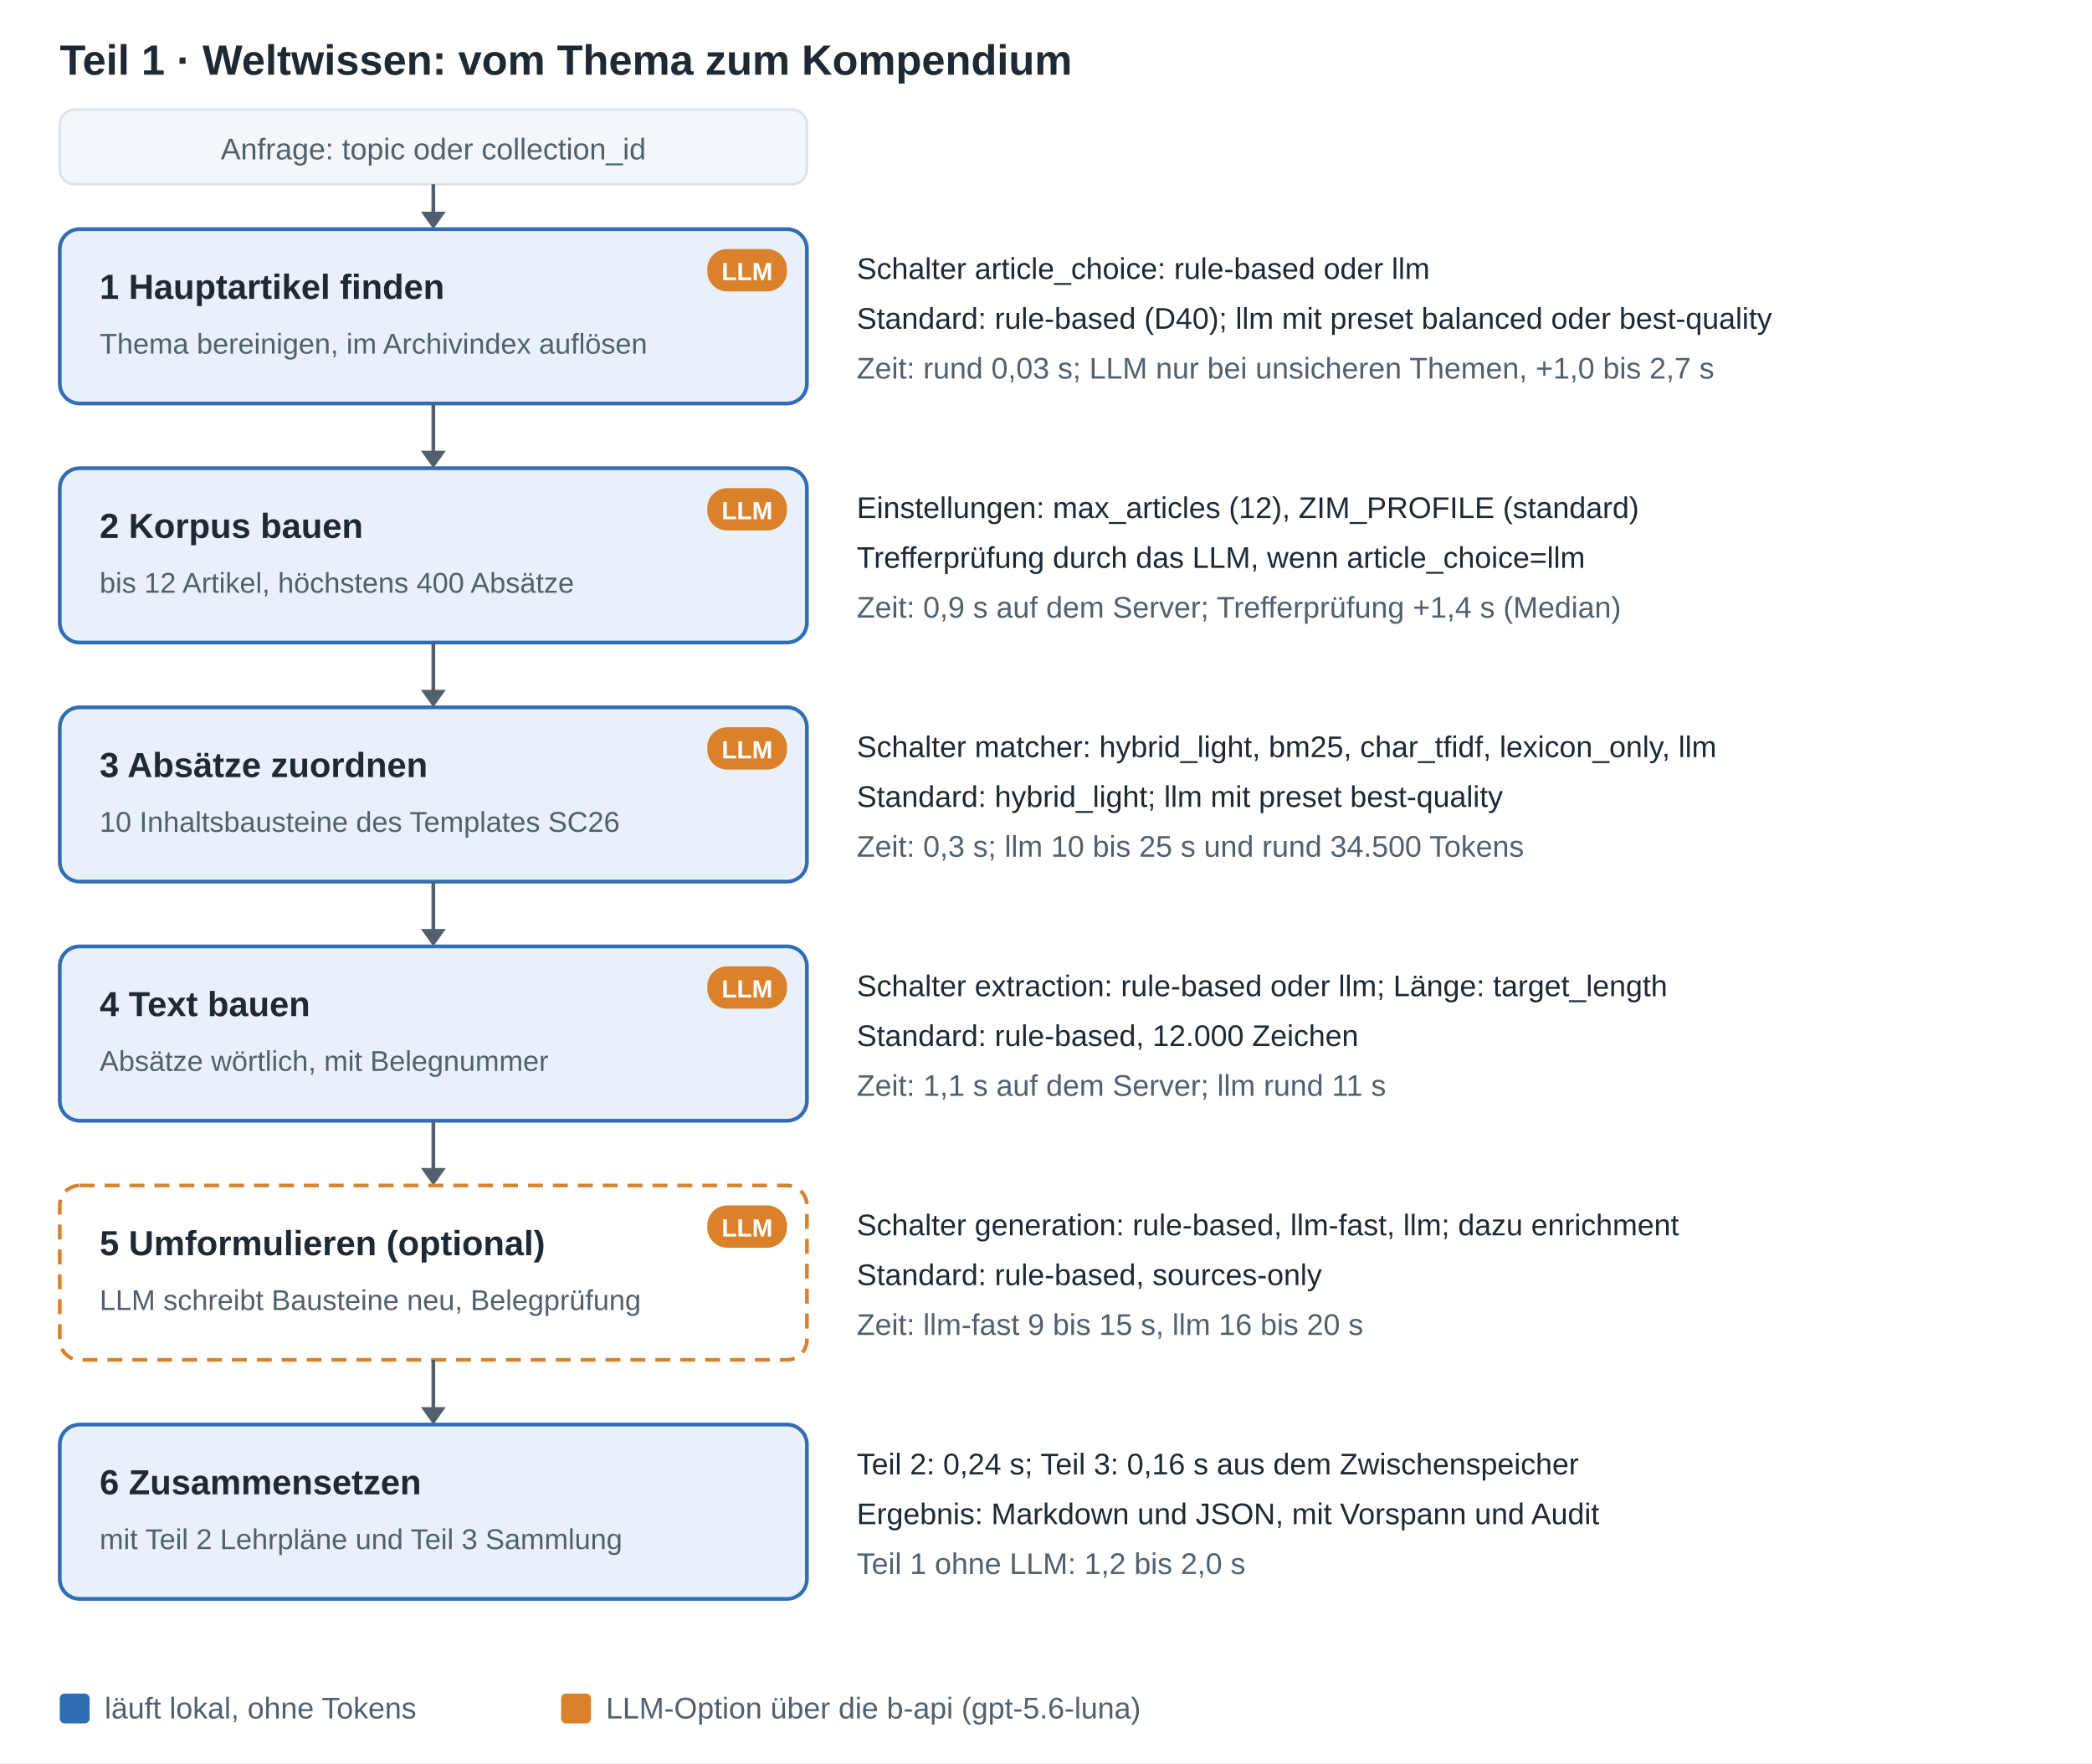
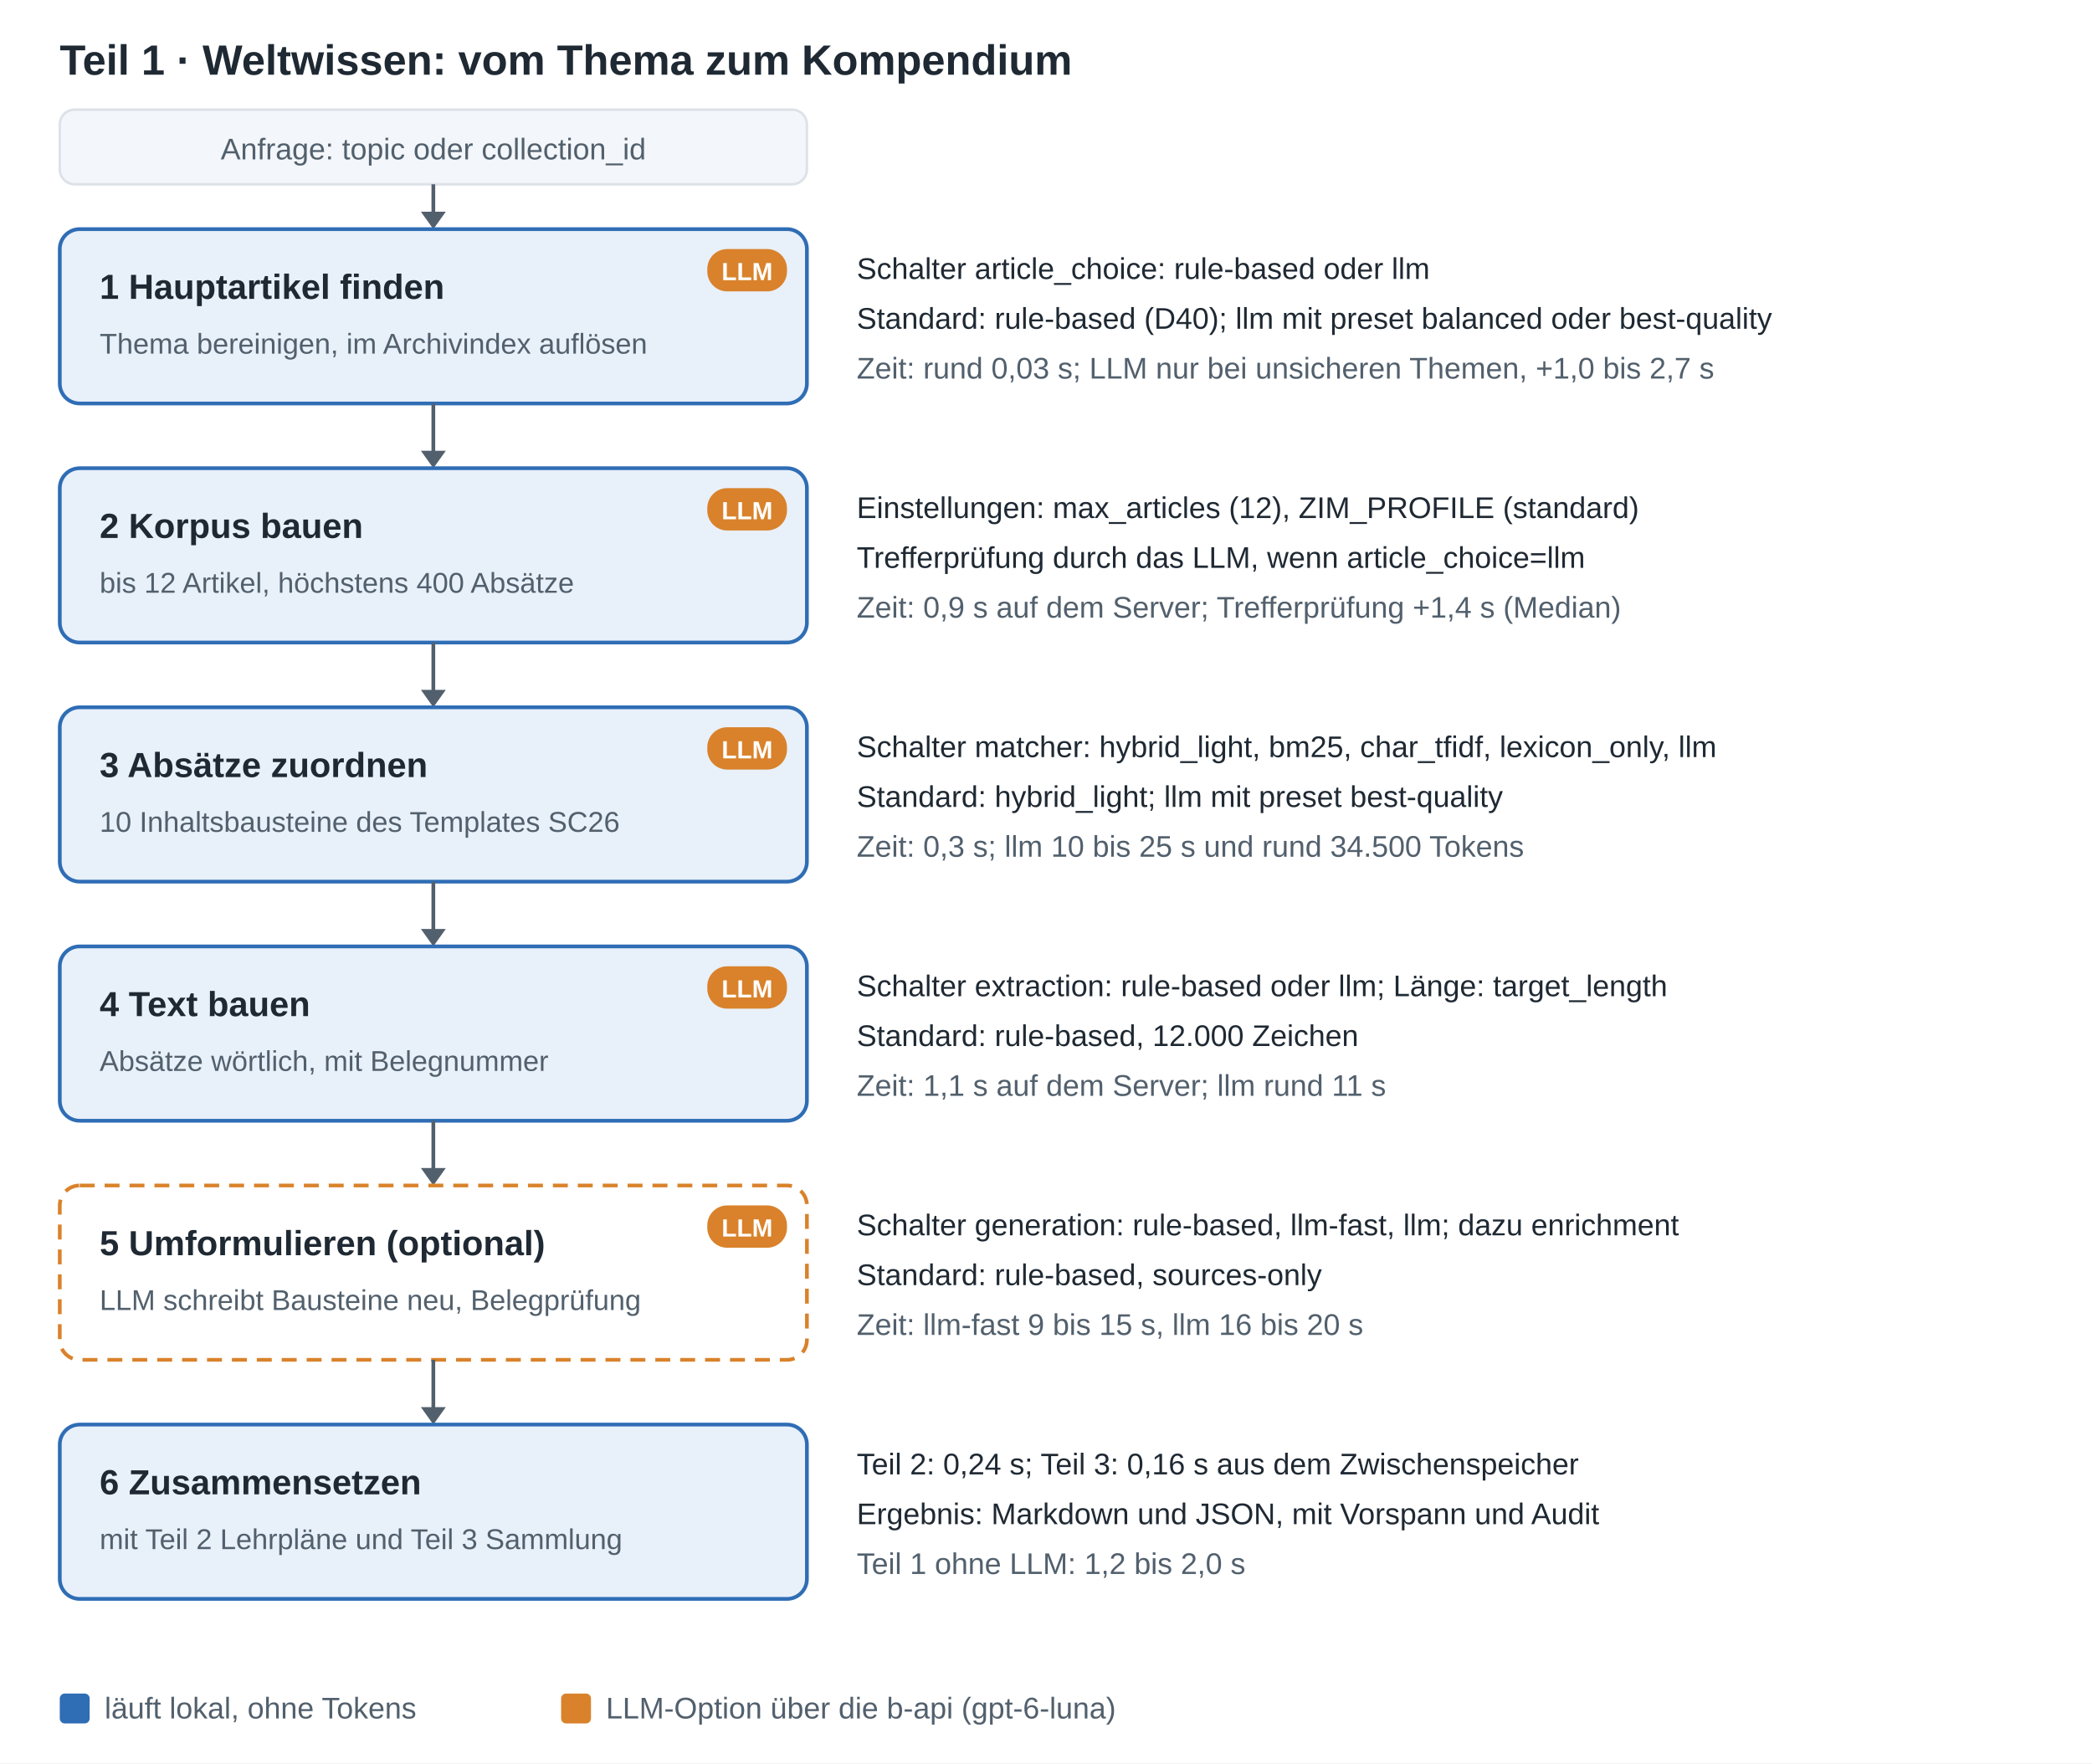
<svg xmlns="http://www.w3.org/2000/svg" width="840" height="708" viewBox="0 0 840 708" font-family="Segoe UI, Helvetica Neue, Arial, sans-serif" role="img" aria-label="Ablauf von Teil 1 mit Schaltern, Standardwerten und Zeiten">
  <rect width="840" height="708" fill="#ffffff" />
  <text x="24.0" y="30.0" font-size="17" fill="#1f2933" text-anchor="start" font-weight="600">Teil 1 · Weltwissen: vom Thema zum Kompendium</text>
  <rect x="24.0" y="44.0" width="300.0" height="30.0" rx="6" fill="#f3f6fa" stroke="#dde2e8" stroke-width="1" />
  <text x="174.0" y="64.0" font-size="12" fill="#52606d" text-anchor="middle" font-weight="normal">Anfrage: topic oder collection_id</text>
  <line x1="174.0" y1="74.0" x2="174.0" y2="86.0" stroke="#52606d" stroke-width="1.5" />
  <polygon points="169.0,85.0 179.0,85.0 174.0,92.0" fill="#52606d" />
  <rect x="24.0" y="92.0" width="300.0" height="70.0" rx="8" fill="#e8f0fa" stroke="#2f6db5" stroke-width="1.5" />
  <text x="40.0" y="120.0" font-size="14" fill="#1f2933" text-anchor="start" font-weight="600">1  Hauptartikel finden</text>
  <text x="40.0" y="142.0" font-size="11.5" fill="#52606d" text-anchor="start" font-weight="normal">Thema bereinigen, im Archivindex auflösen</text>
  <rect x="284.0" y="100.0" width="32.0" height="17.0" rx="8" fill="#d9822b" stroke="none" stroke-width="1" />
  <text x="300.0" y="112.5" font-size="10" fill="#ffffff" text-anchor="middle" font-weight="600">LLM</text>
  <text x="344.0" y="112.0" font-size="12" fill="#1f2933" text-anchor="start" font-weight="normal">Schalter article_choice: rule-based oder llm</text>
  <text x="344.0" y="132.0" font-size="12" fill="#1f2933" text-anchor="start" font-weight="normal">Standard: rule-based (D40); llm mit preset balanced oder best-quality</text>
  <text x="344.0" y="152.0" font-size="12" fill="#52606d" text-anchor="start" font-weight="normal">Zeit: rund 0,03 s; LLM nur bei unsicheren Themen, +1,0 bis 2,7 s</text>
  <line x1="174.0" y1="162.0" x2="174.0" y2="182.0" stroke="#52606d" stroke-width="1.5" />
  <polygon points="169.0,181.0 179.0,181.0 174.0,188.0" fill="#52606d" />
  <rect x="24.0" y="188.0" width="300.0" height="70.0" rx="8" fill="#e8f0fa" stroke="#2f6db5" stroke-width="1.5" />
  <text x="40.0" y="216.0" font-size="14" fill="#1f2933" text-anchor="start" font-weight="600">2  Korpus bauen</text>
  <text x="40.0" y="238.0" font-size="11.5" fill="#52606d" text-anchor="start" font-weight="normal">bis 12 Artikel, höchstens 400 Absätze</text>
  <rect x="284.0" y="196.0" width="32.0" height="17.0" rx="8" fill="#d9822b" stroke="none" stroke-width="1" />
  <text x="300.0" y="208.5" font-size="10" fill="#ffffff" text-anchor="middle" font-weight="600">LLM</text>
  <text x="344.0" y="208.0" font-size="12" fill="#1f2933" text-anchor="start" font-weight="normal">Einstellungen: max_articles (12), ZIM_PROFILE (standard)</text>
  <text x="344.0" y="228.0" font-size="12" fill="#1f2933" text-anchor="start" font-weight="normal">Trefferprüfung durch das LLM, wenn article_choice=llm</text>
  <text x="344.0" y="248.0" font-size="12" fill="#52606d" text-anchor="start" font-weight="normal">Zeit: 0,9 s auf dem Server; Trefferprüfung +1,4 s (Median)</text>
  <line x1="174.0" y1="258.0" x2="174.0" y2="278.0" stroke="#52606d" stroke-width="1.5" />
  <polygon points="169.0,277.0 179.0,277.0 174.0,284.0" fill="#52606d" />
  <rect x="24.0" y="284.0" width="300.0" height="70.0" rx="8" fill="#e8f0fa" stroke="#2f6db5" stroke-width="1.5" />
  <text x="40.0" y="312.0" font-size="14" fill="#1f2933" text-anchor="start" font-weight="600">3  Absätze zuordnen</text>
  <text x="40.0" y="334.0" font-size="11.5" fill="#52606d" text-anchor="start" font-weight="normal">10 Inhaltsbausteine des Templates SC26</text>
  <rect x="284.0" y="292.0" width="32.0" height="17.0" rx="8" fill="#d9822b" stroke="none" stroke-width="1" />
  <text x="300.0" y="304.5" font-size="10" fill="#ffffff" text-anchor="middle" font-weight="600">LLM</text>
  <text x="344.0" y="304.0" font-size="12" fill="#1f2933" text-anchor="start" font-weight="normal">Schalter matcher: hybrid_light, bm25, char_tfidf, lexicon_only, llm</text>
  <text x="344.0" y="324.0" font-size="12" fill="#1f2933" text-anchor="start" font-weight="normal">Standard: hybrid_light; llm mit preset best-quality</text>
  <text x="344.0" y="344.0" font-size="12" fill="#52606d" text-anchor="start" font-weight="normal">Zeit: 0,3 s; llm 10 bis 25 s und rund 34.500 Tokens</text>
  <line x1="174.0" y1="354.0" x2="174.0" y2="374.0" stroke="#52606d" stroke-width="1.5" />
  <polygon points="169.0,373.0 179.0,373.0 174.0,380.0" fill="#52606d" />
  <rect x="24.0" y="380.0" width="300.0" height="70.0" rx="8" fill="#e8f0fa" stroke="#2f6db5" stroke-width="1.5" />
  <text x="40.0" y="408.0" font-size="14" fill="#1f2933" text-anchor="start" font-weight="600">4  Text bauen</text>
  <text x="40.0" y="430.0" font-size="11.5" fill="#52606d" text-anchor="start" font-weight="normal">Absätze wörtlich, mit Belegnummer</text>
  <rect x="284.0" y="388.0" width="32.0" height="17.0" rx="8" fill="#d9822b" stroke="none" stroke-width="1" />
  <text x="300.0" y="400.5" font-size="10" fill="#ffffff" text-anchor="middle" font-weight="600">LLM</text>
  <text x="344.0" y="400.0" font-size="12" fill="#1f2933" text-anchor="start" font-weight="normal">Schalter extraction: rule-based oder llm; Länge: target_length</text>
  <text x="344.0" y="420.0" font-size="12" fill="#1f2933" text-anchor="start" font-weight="normal">Standard: rule-based, 12.000 Zeichen</text>
  <text x="344.0" y="440.0" font-size="12" fill="#52606d" text-anchor="start" font-weight="normal">Zeit: 1,1 s auf dem Server; llm rund 11 s</text>
  <line x1="174.0" y1="450.0" x2="174.0" y2="470.0" stroke="#52606d" stroke-width="1.5" />
  <polygon points="169.0,469.0 179.0,469.0 174.0,476.0" fill="#52606d" />
  <rect x="24.0" y="476.0" width="300.0" height="70.0" rx="8" fill="#ffffff" stroke="#d9822b" stroke-width="1.5" stroke-dasharray="6 4" />
  <text x="40.0" y="504.0" font-size="14" fill="#1f2933" text-anchor="start" font-weight="600">5  Umformulieren (optional)</text>
  <text x="40.0" y="526.0" font-size="11.5" fill="#52606d" text-anchor="start" font-weight="normal">LLM schreibt Bausteine neu, Belegprüfung</text>
  <rect x="284.0" y="484.0" width="32.0" height="17.0" rx="8" fill="#d9822b" stroke="none" stroke-width="1" />
  <text x="300.0" y="496.5" font-size="10" fill="#ffffff" text-anchor="middle" font-weight="600">LLM</text>
  <text x="344.0" y="496.0" font-size="12" fill="#1f2933" text-anchor="start" font-weight="normal">Schalter generation: rule-based, llm-fast, llm; dazu enrichment</text>
  <text x="344.0" y="516.0" font-size="12" fill="#1f2933" text-anchor="start" font-weight="normal">Standard: rule-based, sources-only</text>
  <text x="344.0" y="536.0" font-size="12" fill="#52606d" text-anchor="start" font-weight="normal">Zeit: llm-fast 9 bis 15 s, llm 16 bis 20 s</text>
  <line x1="174.0" y1="546.0" x2="174.0" y2="566.0" stroke="#52606d" stroke-width="1.5" />
  <polygon points="169.0,565.0 179.0,565.0 174.0,572.0" fill="#52606d" />
  <rect x="24.0" y="572.0" width="300.0" height="70.0" rx="8" fill="#e8f0fa" stroke="#2f6db5" stroke-width="1.5" />
  <text x="40.0" y="600.0" font-size="14" fill="#1f2933" text-anchor="start" font-weight="600">6  Zusammensetzen</text>
  <text x="40.0" y="622.0" font-size="11.5" fill="#52606d" text-anchor="start" font-weight="normal">mit Teil 2 Lehrpläne und Teil 3 Sammlung</text>
  <text x="344.0" y="592.0" font-size="12" fill="#1f2933" text-anchor="start" font-weight="normal">Teil 2: 0,24 s; Teil 3: 0,16 s aus dem Zwischenspeicher</text>
  <text x="344.0" y="612.0" font-size="12" fill="#1f2933" text-anchor="start" font-weight="normal">Ergebnis: Markdown und JSON, mit Vorspann und Audit</text>
  <text x="344.0" y="632.0" font-size="12" fill="#52606d" text-anchor="start" font-weight="normal">Teil 1 ohne LLM: 1,2 bis 2,0 s</text>
  <rect x="24.0" y="680.0" width="12.0" height="12.0" rx="2" fill="#2f6db5" stroke="none" stroke-width="1" />
  <text x="42.0" y="690.0" font-size="12" fill="#52606d" text-anchor="start" font-weight="normal">läuft lokal, ohne Tokens</text>
  <rect x="225.3" y="680.0" width="12.0" height="12.0" rx="2" fill="#d9822b" stroke="none" stroke-width="1" />
-   <text x="243.3" y="690.0" font-size="12" fill="#52606d" text-anchor="start" font-weight="normal">LLM-Option über die b-api (gpt-5.6-luna)</text>
+   <text x="243.3" y="690.0" font-size="12" fill="#52606d" text-anchor="start" font-weight="normal">LLM-Option über die b-api (gpt-6-luna)</text>
</svg>
